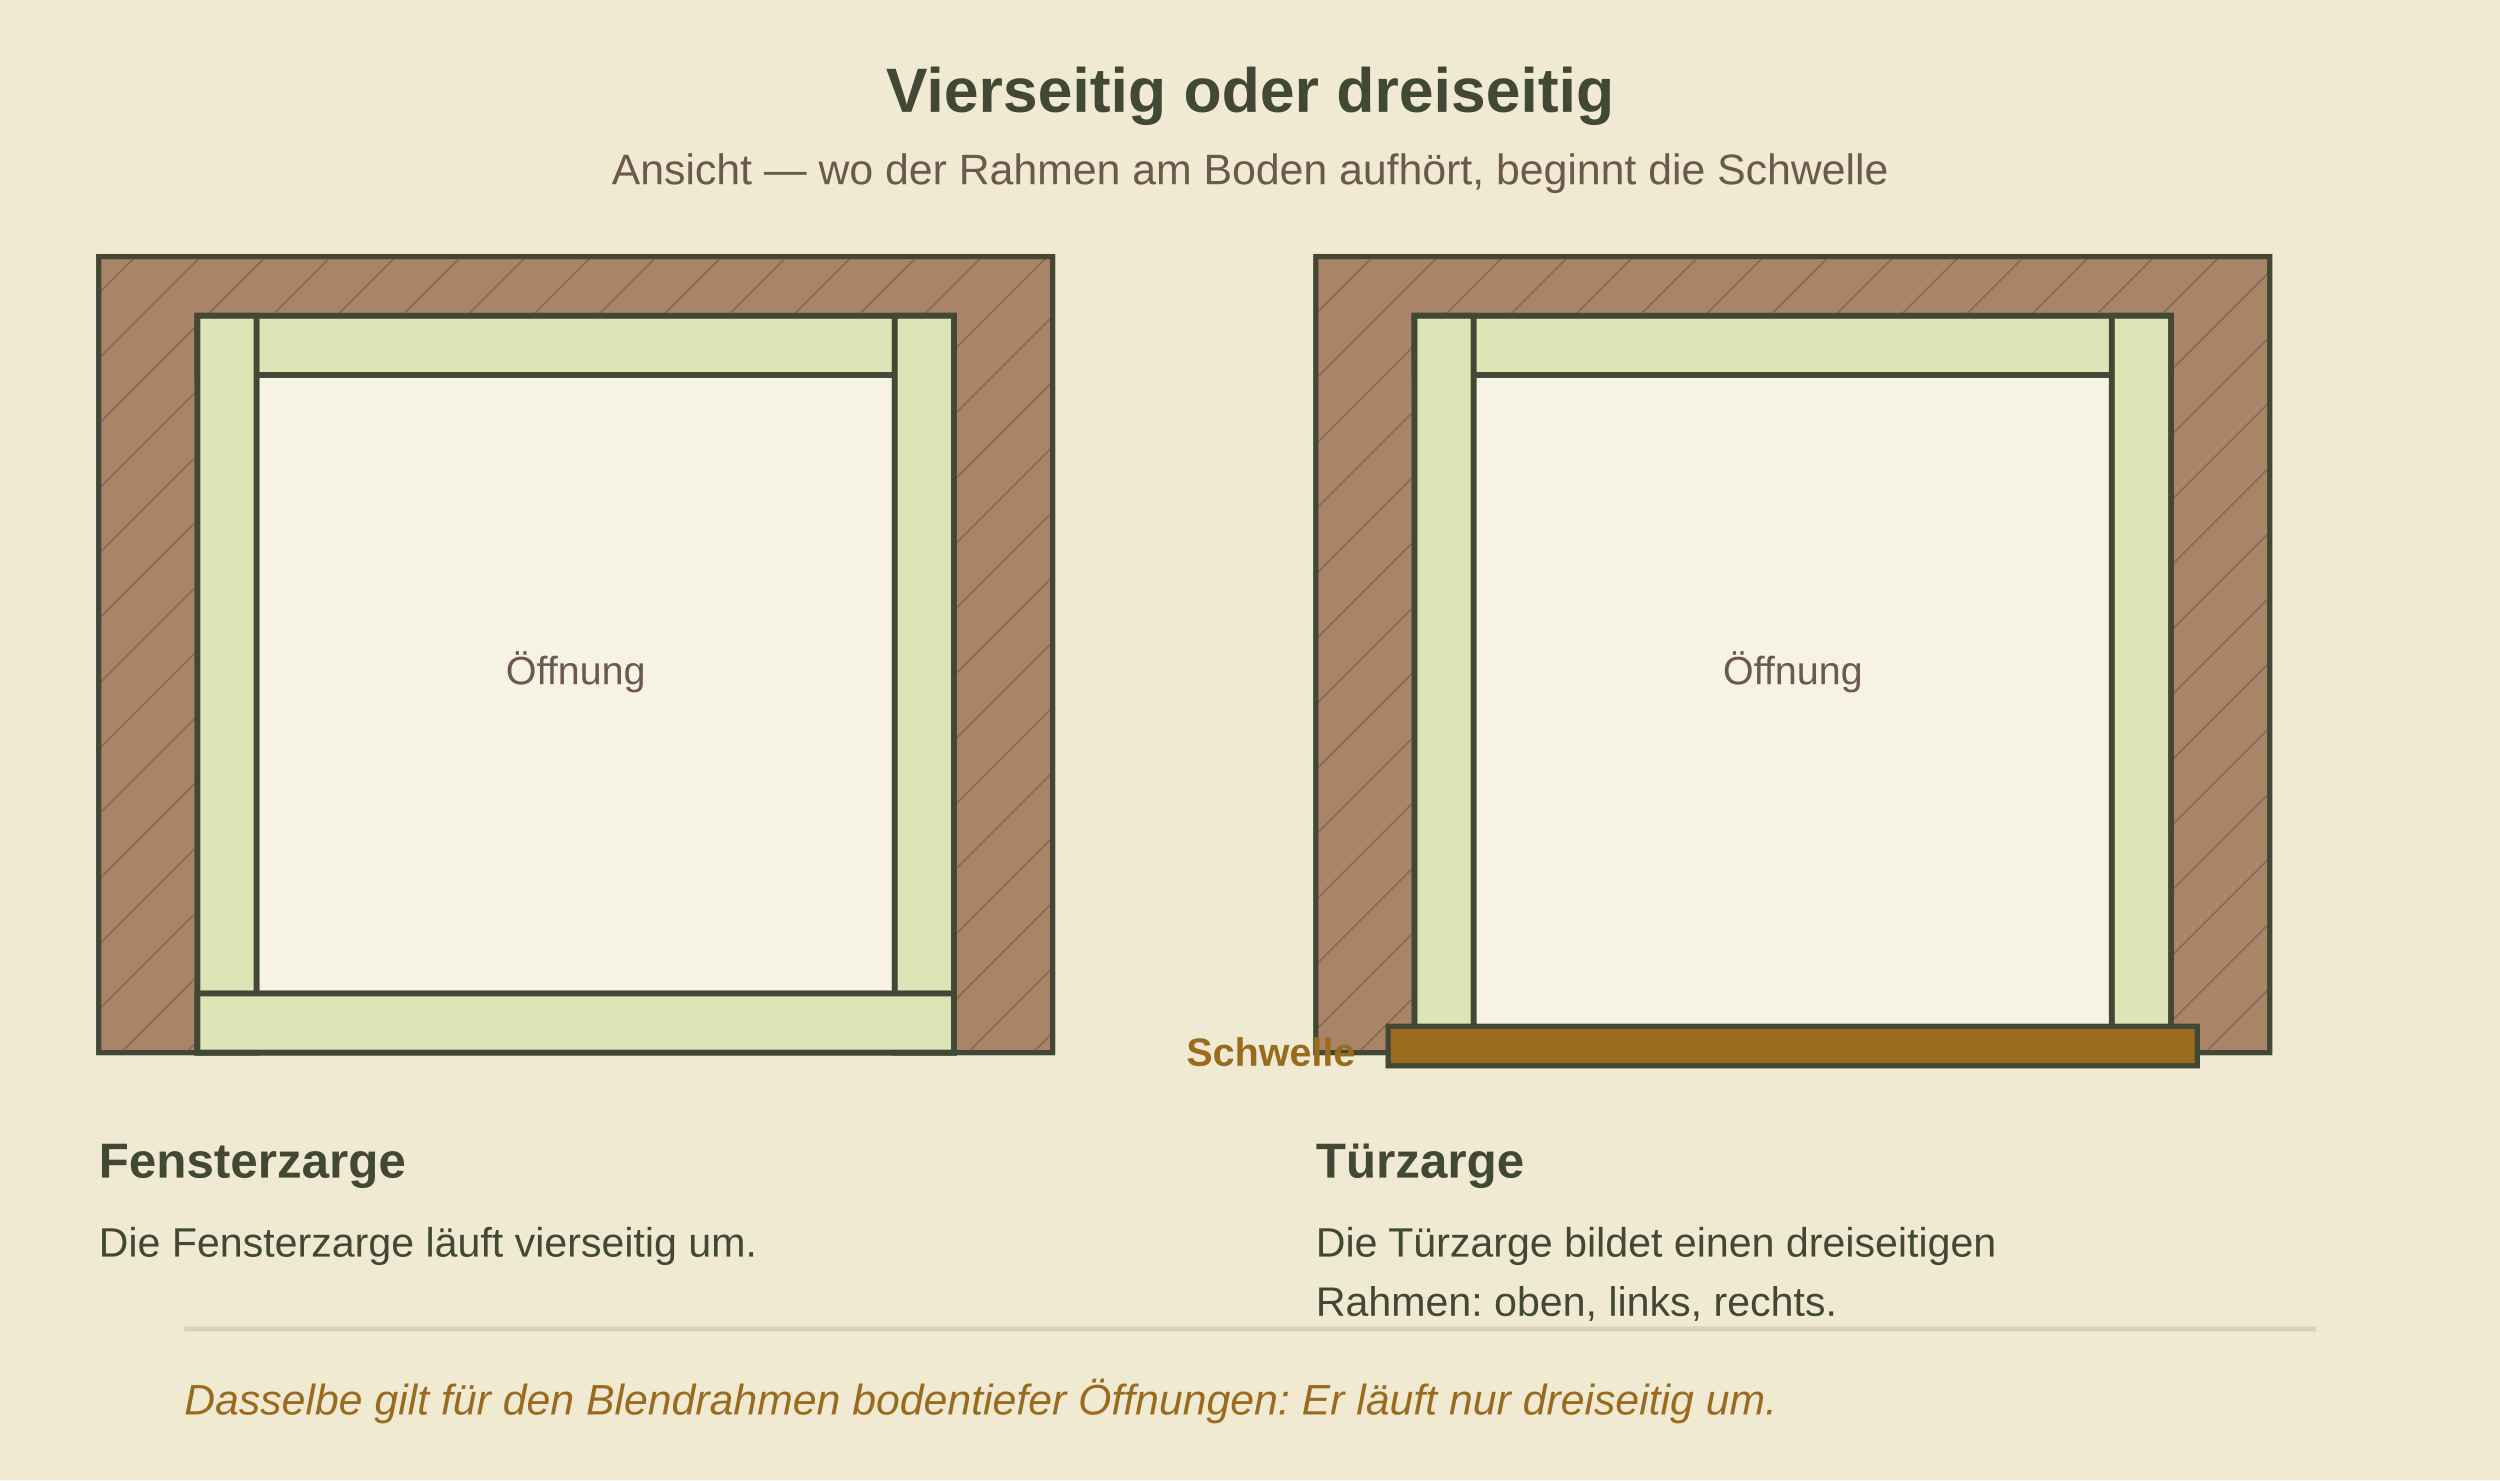
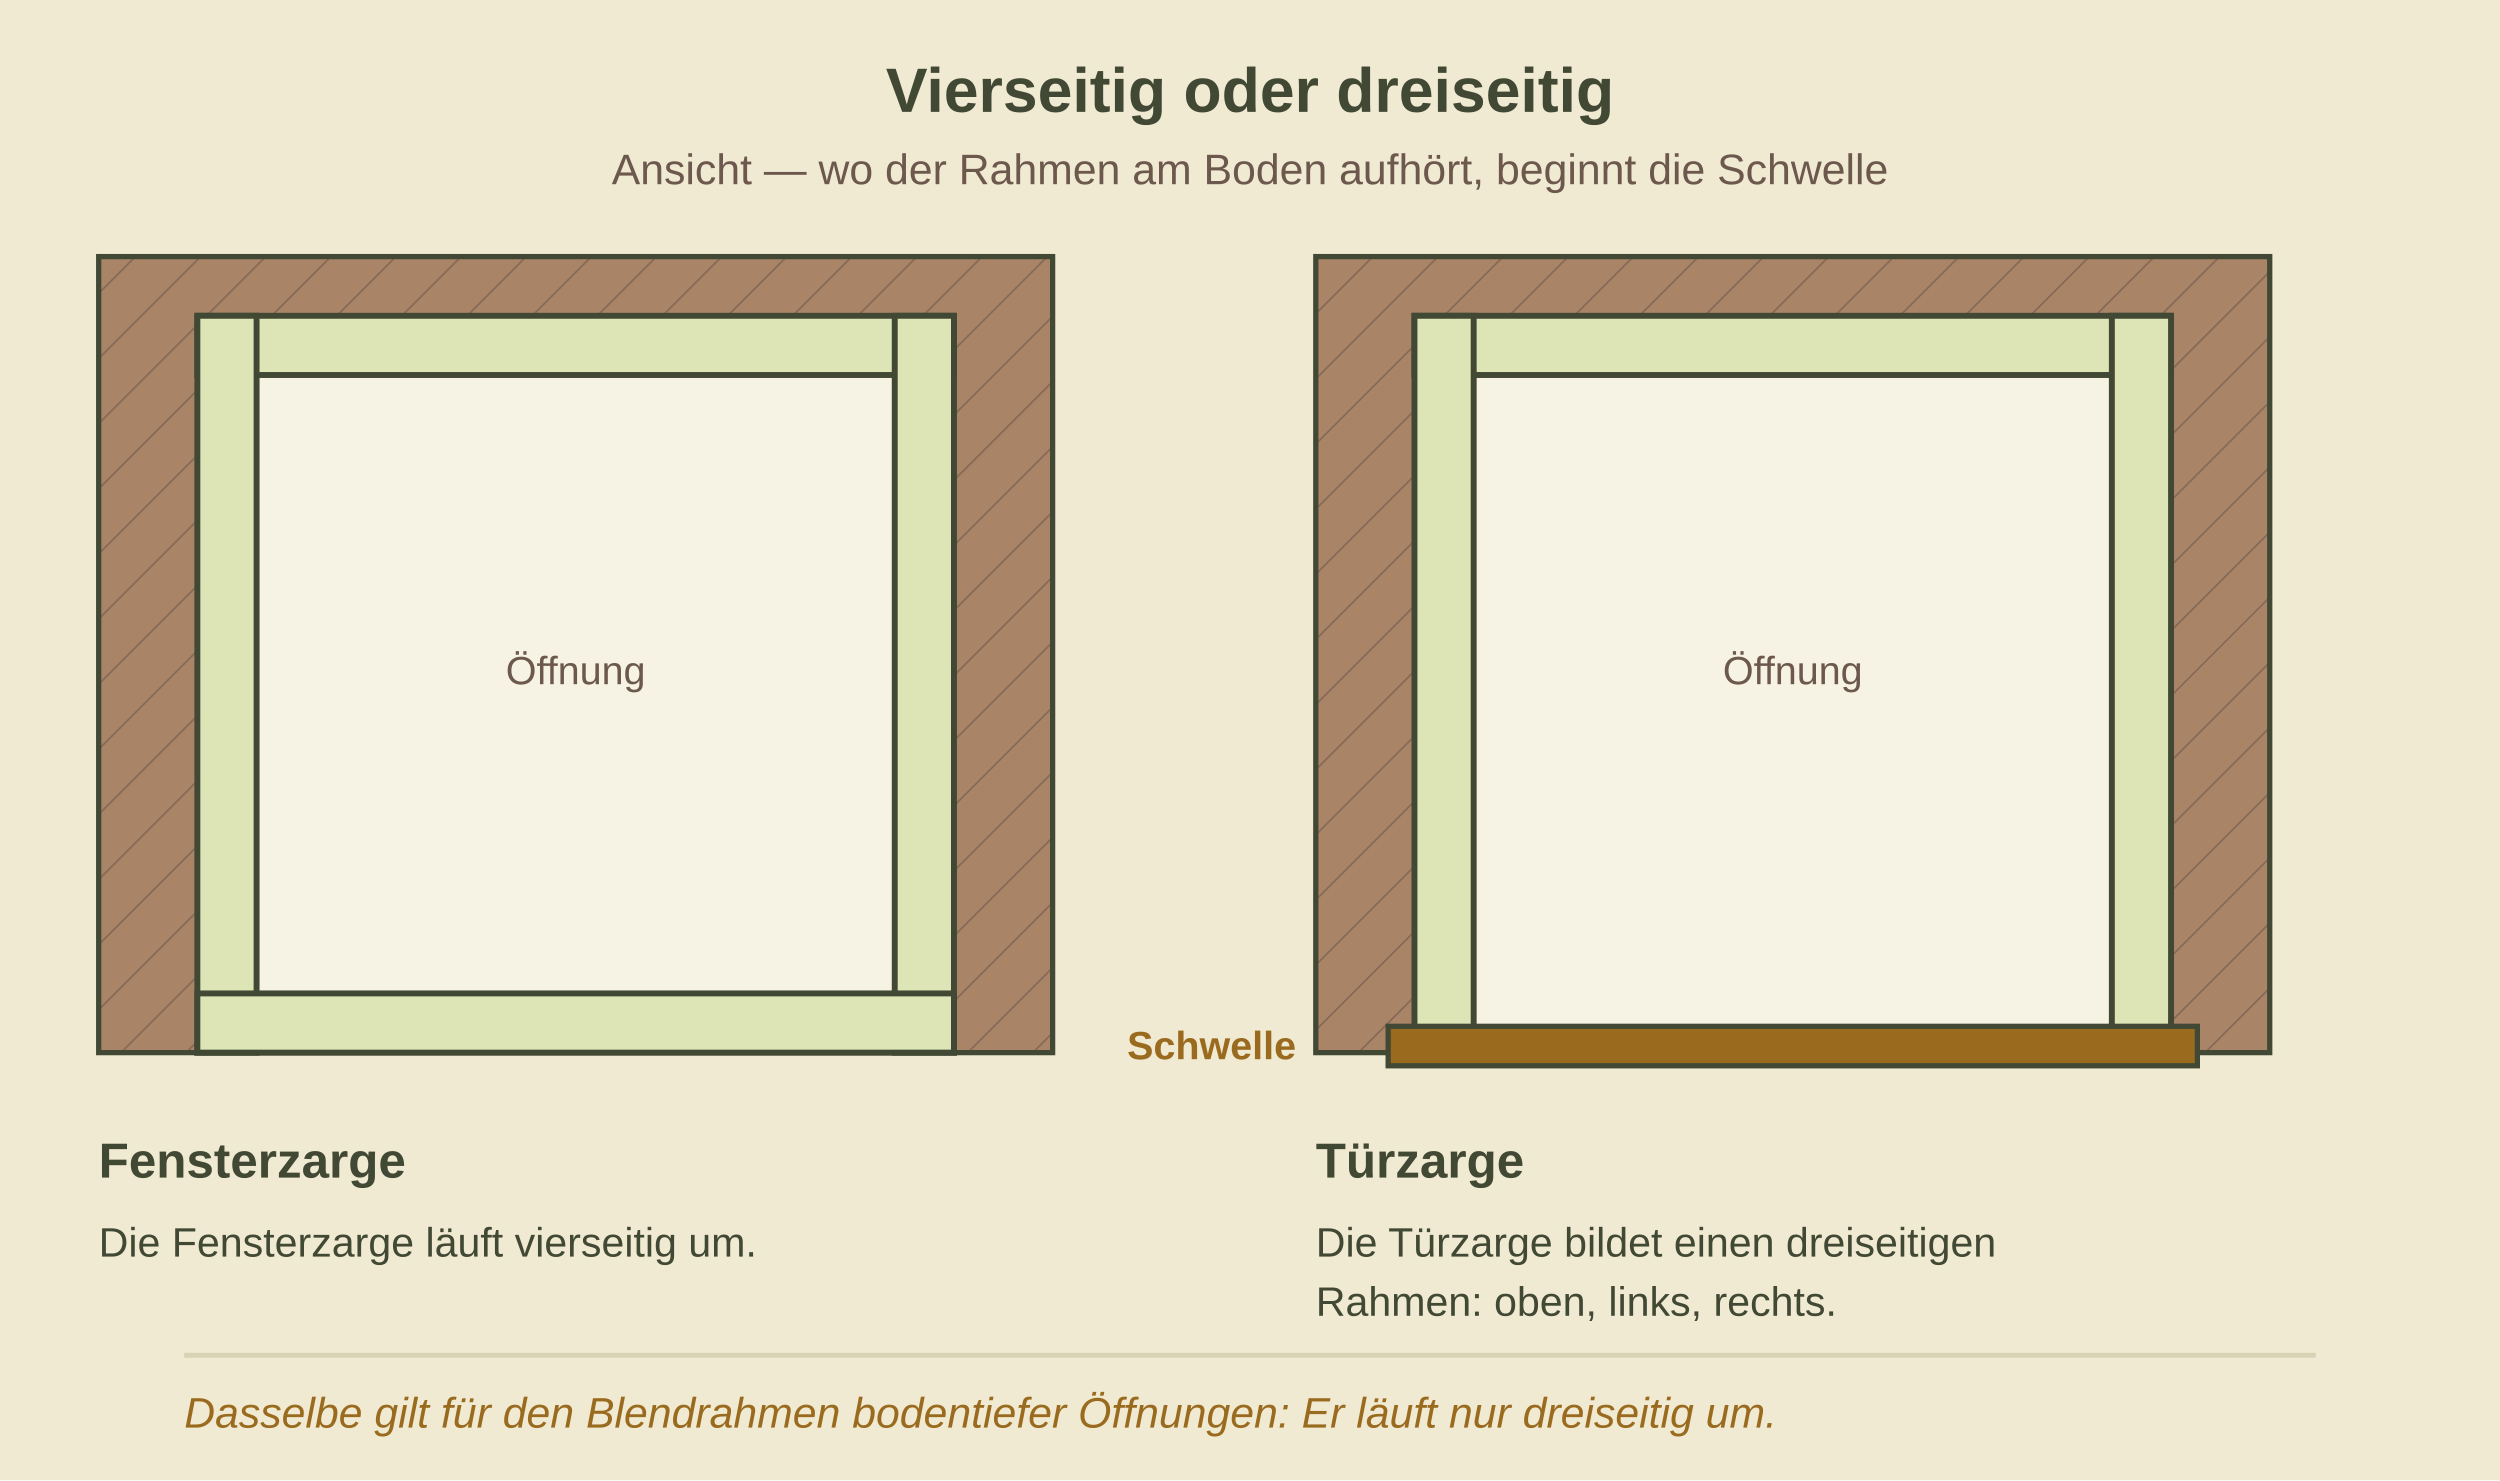
<svg xmlns="http://www.w3.org/2000/svg" viewBox="0 0 760 450" width="760" height="450">
  <defs>
    <pattern id="mw" width="14" height="14" patternTransform="rotate(45)" patternUnits="userSpaceOnUse">
      <rect width="14" height="14" fill="#a98467" />
      <line x1="0" y1="0" x2="0" y2="14" stroke="#6c584c" stroke-width="1.1" opacity="0.55" />
    </pattern>
    <pattern id="dm" width="10" height="10" patternTransform="rotate(45)" patternUnits="userSpaceOnUse">
      <rect width="10" height="10" fill="#adc178" />
      <line x1="0" y1="0" x2="0" y2="10" stroke="#f7f3e4" stroke-width="2" opacity="0.7" />
    </pattern>
    <pattern id="hz" width="9" height="9" patternUnits="userSpaceOnUse">
      <rect width="9" height="9" fill="#dde5b6" />
      <line x1="0" y1="0" x2="9" y2="9" stroke="#6c584c" stroke-width="0.9" opacity="0.5" />
    </pattern>
    <pattern id="bt" width="12" height="12" patternUnits="userSpaceOnUse">
      <rect width="12" height="12" fill="#d9d2b4" />
      <circle cx="3" cy="4" r="1.4" fill="#6c584c" opacity="0.5" />
      <circle cx="9" cy="9" r="1.1" fill="#6c584c" opacity="0.5" />
    </pattern>
    <marker id="pf" viewBox="0 0 10 10" refX="9" refY="5" markerWidth="6" markerHeight="6" orient="auto-start-reverse">
      <path d="M0,1 L9,5 L0,9 z" fill="#9a6b1f" />
    </marker>
    <marker id="pfk" viewBox="0 0 10 10" refX="9" refY="5" markerWidth="6" markerHeight="6" orient="auto-start-reverse">
      <path d="M0,1 L9,5 L0,9 z" fill="#6c584c" />
    </marker>
  </defs>
  <rect x="0" y="0" width="760" height="450" fill="#f0ead2" />
  <text x="380.0" y="34" font-family="Segoe UI, Arial, sans-serif" font-size="19" text-anchor="middle" fill="#414833" font-weight="bold" font-style="normal">Vierseitig oder dreiseitig</text>
  <text x="380.0" y="56" font-family="Segoe UI, Arial, sans-serif" font-size="13" text-anchor="middle" fill="#6c584c" font-weight="normal" font-style="normal">Ansicht — wo der Rahmen am Boden aufhört, beginnt die Schwelle</text>
  <rect x="30" y="78" width="290" height="242" fill="url(#mw)" stroke="#414833" stroke-width="1.6" />
  <rect x="60" y="96" width="230" height="224" fill="#f7f3e4" stroke="#414833" stroke-width="1.4" />
  <rect x="60" y="96" width="230" height="18" fill="#dde5b6" stroke="#414833" stroke-width="1.8" />
  <rect x="60" y="96" width="18" height="224" fill="#dde5b6" stroke="#414833" stroke-width="1.8" />
  <rect x="272" y="96" width="18" height="224" fill="#dde5b6" stroke="#414833" stroke-width="1.8" />
  <rect x="60" y="302" width="230" height="18" fill="#dde5b6" stroke="#414833" stroke-width="1.8" />
  <text x="175.0" y="208.0" font-family="Segoe UI, Arial, sans-serif" font-size="12" text-anchor="middle" fill="#6c584c" font-weight="normal" font-style="normal">Öffnung</text>
  <text x="30" y="358" font-family="Segoe UI, Arial, sans-serif" font-size="15" text-anchor="start" fill="#414833" font-weight="bold" font-style="normal">Fensterzarge</text>
  <text x="30" y="382" font-family="Segoe UI, Arial, sans-serif" font-size="12.5" text-anchor="start" fill="#414833" font-weight="normal" font-style="normal">Die Fensterzarge läuft vierseitig um.</text>
  <rect x="400" y="78" width="290" height="242" fill="url(#mw)" stroke="#414833" stroke-width="1.6" />
  <rect x="430" y="96" width="230" height="224" fill="#f7f3e4" stroke="#414833" stroke-width="1.4" />
  <rect x="430" y="96" width="230" height="18" fill="#dde5b6" stroke="#414833" stroke-width="1.8" />
  <rect x="430" y="96" width="18" height="224" fill="#dde5b6" stroke="#414833" stroke-width="1.8" />
  <rect x="642" y="96" width="18" height="224" fill="#dde5b6" stroke="#414833" stroke-width="1.8" />
  <rect x="422" y="312" width="246" height="12" fill="#9a6b1f" stroke="#414833" stroke-width="1.6" />
-   <text x="412" y="324" font-family="Segoe UI, Arial, sans-serif" font-size="12" text-anchor="end" fill="#9a6b1f" font-weight="bold" font-style="normal">Schwelle</text>
+   <text x="394" y="322" font-family="Segoe UI, Arial, sans-serif" font-size="12" text-anchor="end" fill="#9a6b1f" font-weight="bold" font-style="normal">Schwelle</text>
  <text x="545.0" y="208.0" font-family="Segoe UI, Arial, sans-serif" font-size="12" text-anchor="middle" fill="#6c584c" font-weight="normal" font-style="normal">Öffnung</text>
  <text x="400" y="358" font-family="Segoe UI, Arial, sans-serif" font-size="15" text-anchor="start" fill="#414833" font-weight="bold" font-style="normal">Türzarge</text>
  <text x="400" y="382" font-family="Segoe UI, Arial, sans-serif" font-size="12.5" text-anchor="start" fill="#414833" font-weight="normal" font-style="normal">Die Türzarge bildet einen dreiseitigen</text>
  <text x="400" y="400" font-family="Segoe UI, Arial, sans-serif" font-size="12.5" text-anchor="start" fill="#414833" font-weight="normal" font-style="normal">Rahmen: oben, links, rechts.</text>
-   <line x1="56" y1="404" x2="704" y2="404" stroke="#d9d2b4" stroke-width="1.5" />
-   <text x="56" y="430" font-family="Segoe UI, Arial, sans-serif" font-size="13" text-anchor="start" fill="#9a6b1f" font-weight="normal" font-style="italic">Dasselbe gilt für den Blendrahmen bodentiefer Öffnungen: Er läuft nur dreiseitig um.</text>
+   <line x1="56" y1="412" x2="704" y2="412" stroke="#d9d2b4" stroke-width="1.5" />
+   <text x="56" y="434" font-family="Segoe UI, Arial, sans-serif" font-size="13" text-anchor="start" fill="#9a6b1f" font-weight="normal" font-style="italic">Dasselbe gilt für den Blendrahmen bodentiefer Öffnungen: Er läuft nur dreiseitig um.</text>
</svg>
